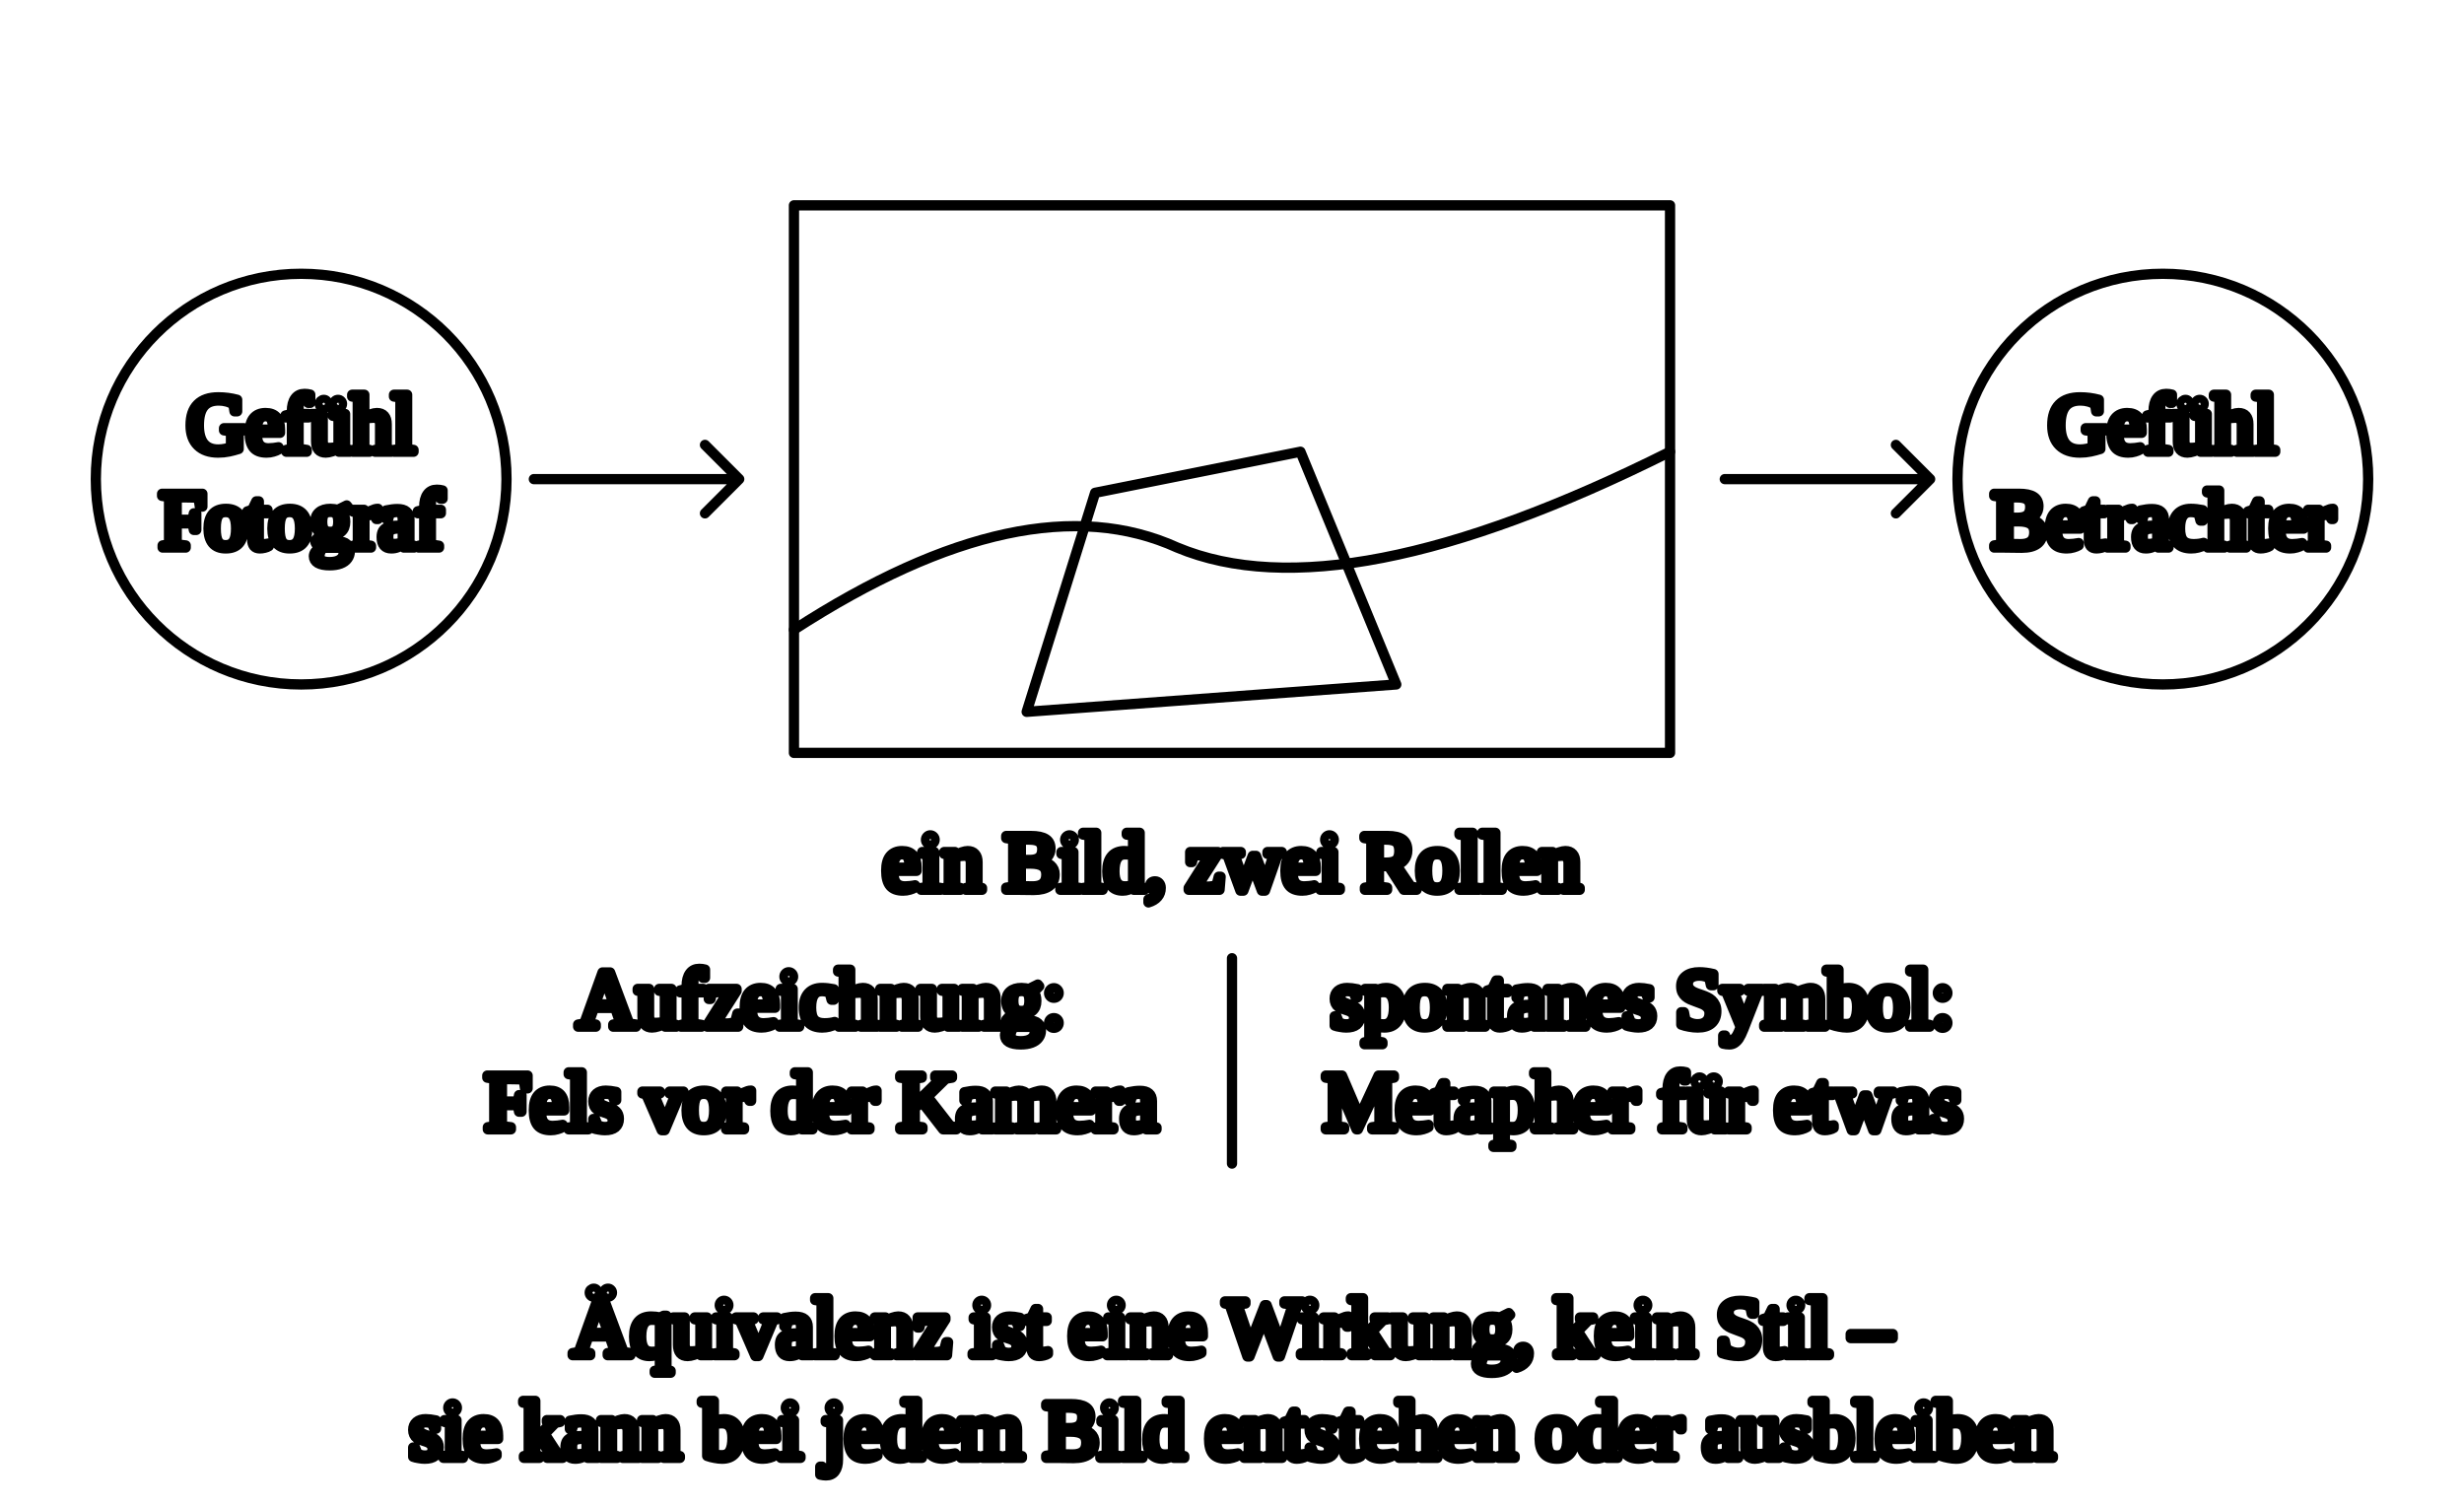
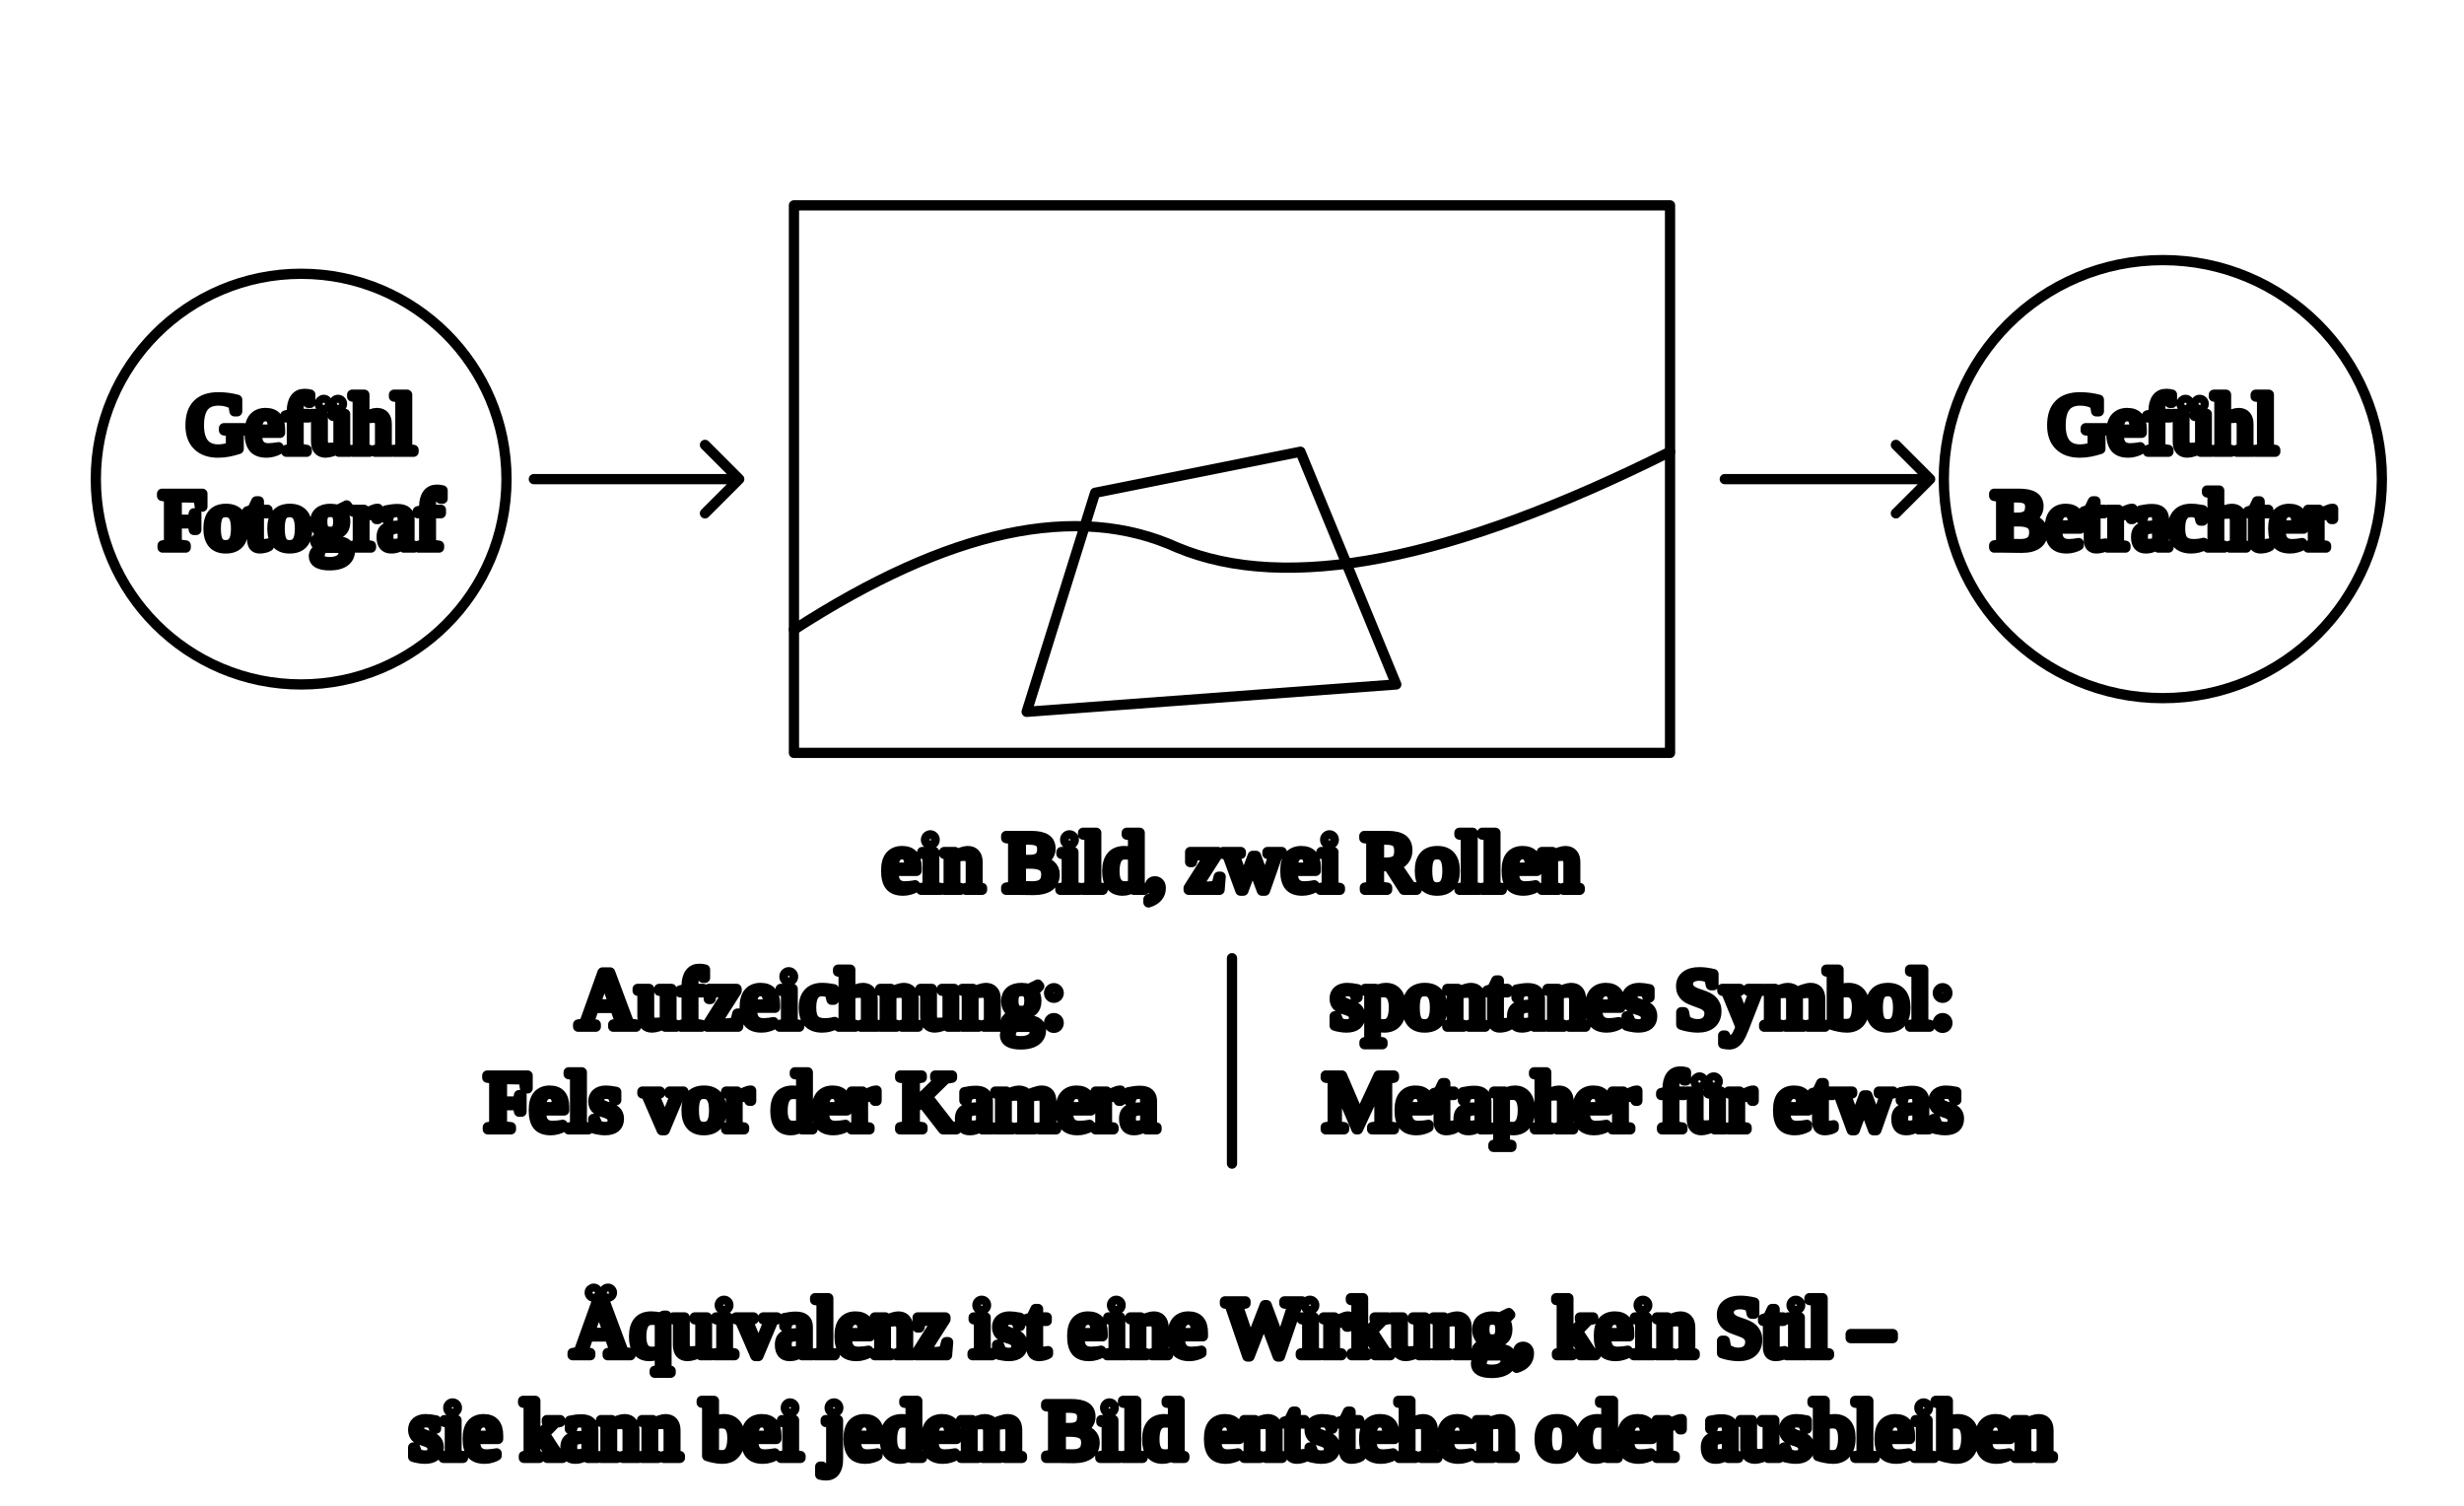
<svg xmlns="http://www.w3.org/2000/svg" viewBox="0 0 360 220" fill="none" stroke="currentColor" stroke-width="1.5" stroke-linecap="round" stroke-linejoin="round">
  <circle cx="44" cy="70" r="30" />
  <text x="44" y="66" text-anchor="middle">Gefühl</text>
  <text x="44" y="80" text-anchor="middle" class="m">Fotograf</text>
  <path d="M78 70 h30 M103 65 l5 5 l-5 5" class="m" />
  <rect x="116" y="30" width="128" height="80" />
  <path d="M116 92 Q150 70 172 80 Q196 90 244 66" class="m" />
  <path d="M150 104 L160 72 L190 66 L204 100 Z" class="f" />
  <circle cx="178" cy="82" r="4" class="af" stroke="none" />
  <path d="M252 70 h30 M277 65 l5 5 l-5 5" class="m" />
-   <circle cx="316" cy="70" r="30" class="a" />
+   <circle cx="316" cy="70" r="32" class="a" />
  <text x="316" y="66" text-anchor="middle">Gefühl</text>
  <text x="316" y="80" text-anchor="middle" class="m">Betrachter</text>
  <text x="180" y="130" text-anchor="middle" class="h">ein Bild, zwei Rollen</text>
  <text x="120" y="150" text-anchor="middle">Aufzeichnung:</text>
  <text x="120" y="165" text-anchor="middle" class="m">Fels vor der Kamera</text>
  <text x="240" y="150" text-anchor="middle" class="a">spontanes Symbol:</text>
  <text x="240" y="165" text-anchor="middle" class="m">Metapher für etwas</text>
  <line x1="180" y1="140" x2="180" y2="170" class="m" />
  <text x="180" y="198" text-anchor="middle" class="m">Äquivalenz ist eine Wirkung, kein Stil –</text>
  <text x="180" y="213" text-anchor="middle" class="m">sie kann bei jedem Bild entstehen oder ausbleiben</text>
</svg>
